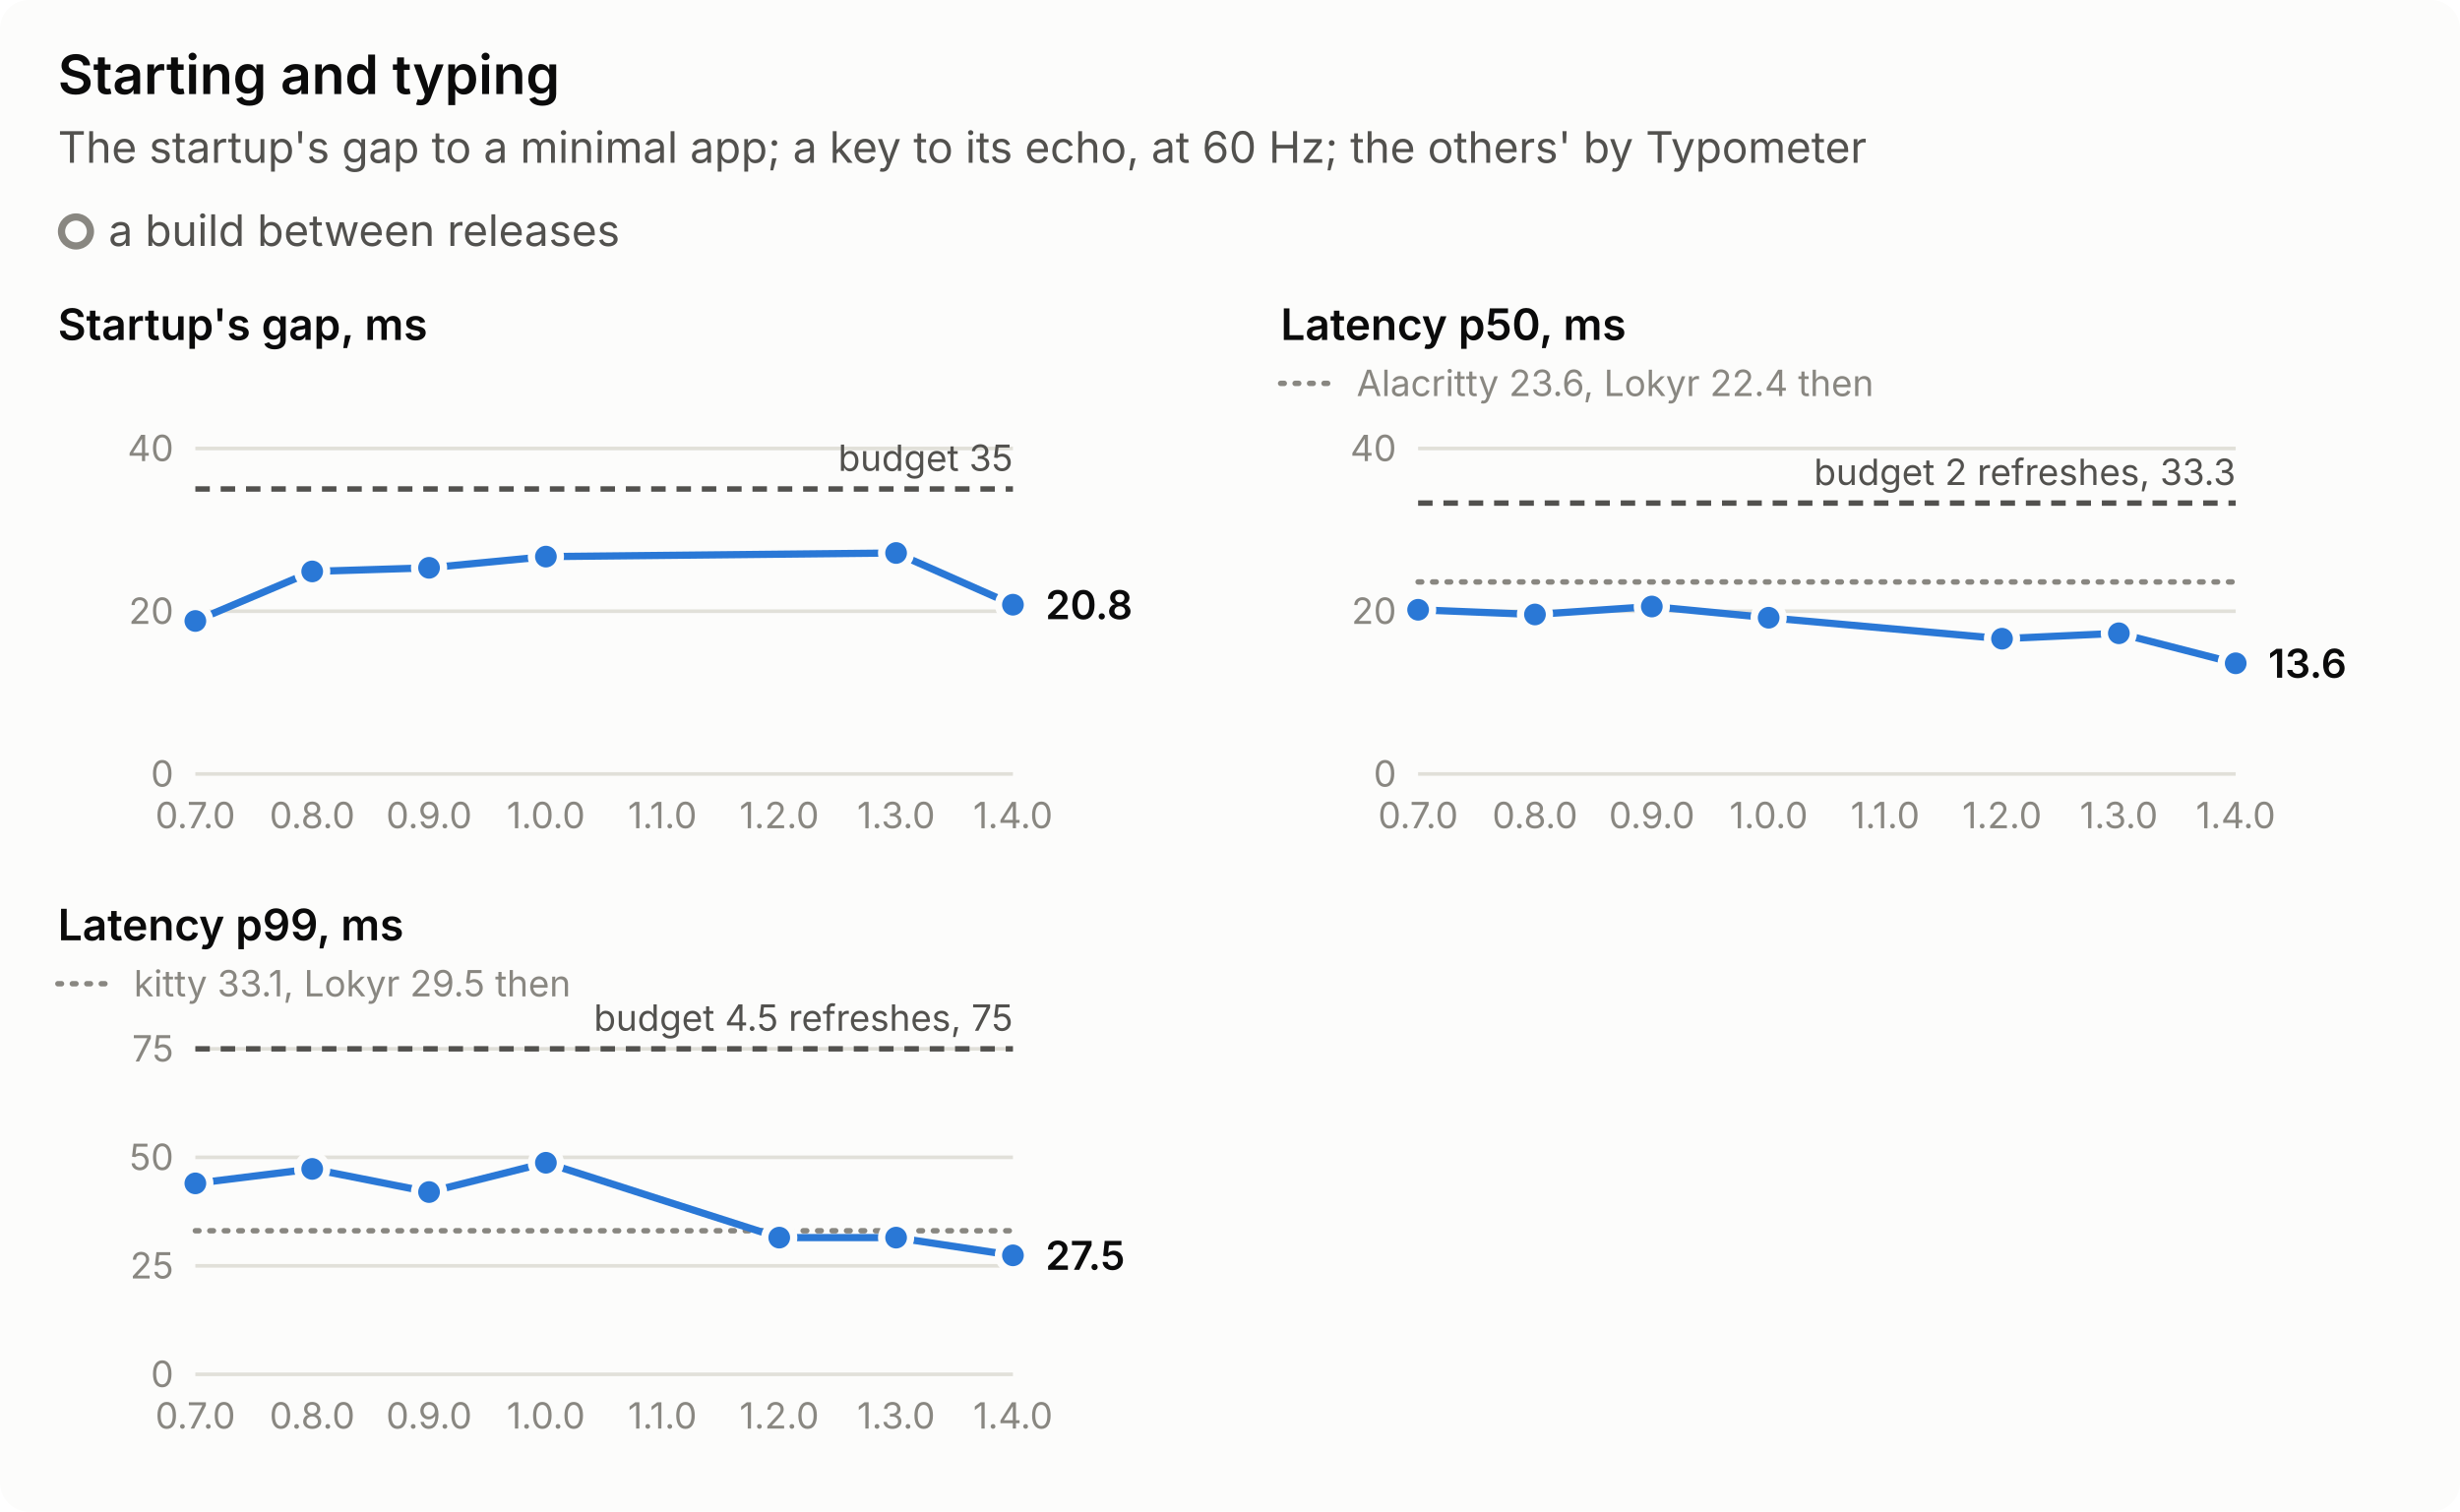
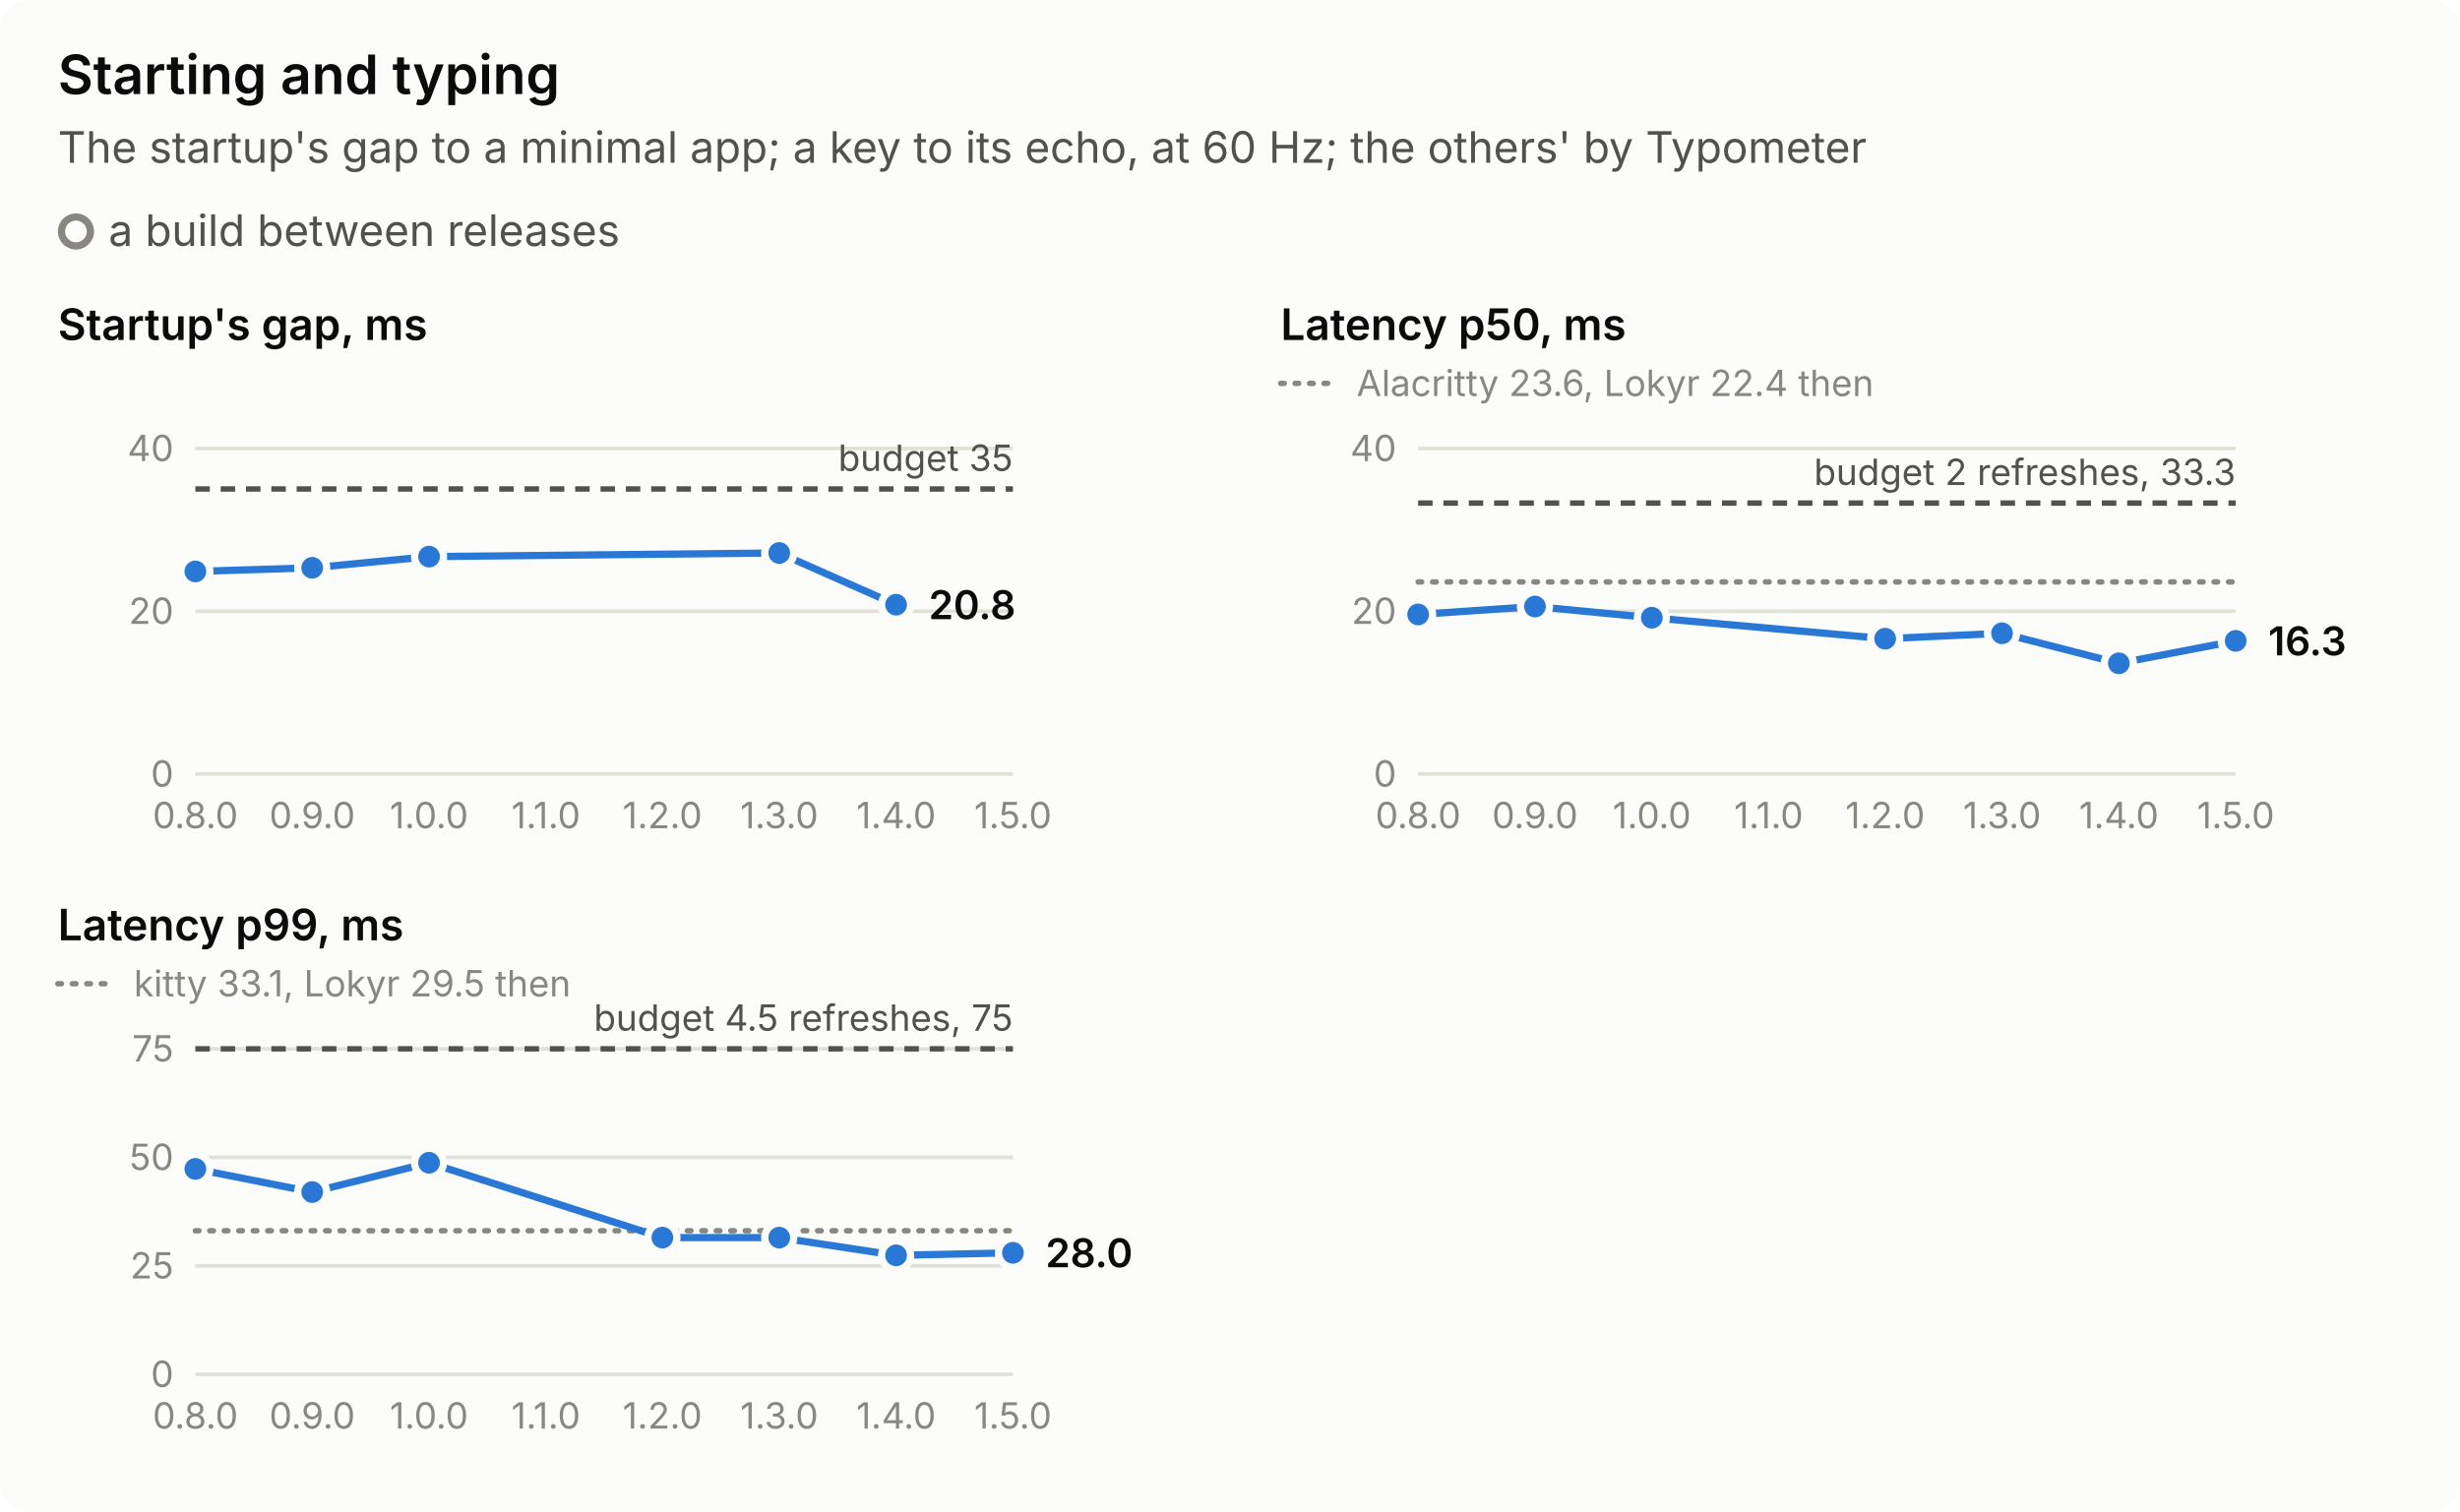
<svg xmlns="http://www.w3.org/2000/svg" class="chart" data-chart="trends" width="680" height="418" viewBox="0 0 680 418" role="img" aria-label="Starting and typing">
  <style>
  .chart .surface { fill: #fcfcfb; }
  .chart .primary { fill: #0b0b0b; }
  .chart .secondary { fill: #52514e; }
  .chart .muted { fill: #898781; }
  .chart .grid { stroke: #e1e0d9; }
  .chart .base { stroke: #c3c2b7; }
  .chart .accent { fill: #2a78d6; }
  .chart .context { fill: #898781; }
  .chart .accent-line { stroke: #2a78d6; }
  .chart .context-line { stroke: #898781; }
  .chart .second { fill: #eb6834; }
  .chart .second-line { stroke: #eb6834; }
  .chart .ring { stroke: #fcfcfb; }
  .chart .budget { stroke: #52514e; }
  .chart .column.on { fill: #2a78d6; fill-opacity: 0.08; }
  .chart text { font-family: system-ui, -apple-system, "Segoe UI", sans-serif; }
  .chart .tick { font-variant-numeric: tabular-nums; }
  .chart .column { fill: transparent; }
  .chart.hide-0 .s0, .chart.hide-1 .s1 { display: none; }
  .chart.hide-0 .legend-item[data-series="0"], .chart.hide-1 .legend-item[data-series="1"] { opacity: 0.4; }
  @media (prefers-color-scheme: dark) {
    .chart .surface { fill: #1a1a19; }
    .chart .primary { fill: #f0efec; }
    .chart .secondary { fill: #c3c2b7; }
    .chart .muted { fill: #898781; }
    .chart .grid { stroke: #2c2c2a; }
    .chart .base { stroke: #383835; }
    .chart .accent { fill: #3987e5; }
    .chart .context { fill: #6f6e69; }
    .chart .accent-line { stroke: #3987e5; }
    .chart .context-line { stroke: #6f6e69; }
    .chart .second { fill: #d95926; }
    .chart .second-line { stroke: #d95926; }
    .chart .ring { stroke: #1a1a19; }
    .chart .budget { stroke: #c3c2b7; }
    .chart .column.on { fill: #3987e5; fill-opacity: 0.16; }
  }
  .chart.dark .surface { fill: #1a1a19; }
  .chart.dark .primary { fill: #f0efec; }
  .chart.dark .secondary { fill: #c3c2b7; }
  .chart.dark .muted { fill: #898781; }
  .chart.dark .grid { stroke: #2c2c2a; }
  .chart.dark .base { stroke: #383835; }
  .chart.dark .accent { fill: #3987e5; }
  .chart.dark .context { fill: #6f6e69; }
  .chart.dark .accent-line { stroke: #3987e5; }
  .chart.dark .context-line { stroke: #6f6e69; }
  .chart.dark .second { fill: #d95926; }
  .chart.dark .second-line { stroke: #d95926; }
  .chart.dark .ring { stroke: #1a1a19; }
  .chart.dark .budget { stroke: #c3c2b7; }
  .chart.dark .column.on { fill: #3987e5; fill-opacity: 0.16; }
</style>
  <rect class="surface" width="680" height="418" rx="8" />
  <text class="primary" x="16" y="26" font-size="15" font-weight="600">Starting and typing</text>
  <text class="secondary" x="16" y="45" font-size="12">The startup's gap to a minimal app; a key to its echo, at 60 Hz; the others' by Typometer</text>
  <circle class="surface context-line" cx="21" cy="64" r="4" stroke-width="2" />
  <text class="secondary" x="30" y="68" font-size="12">a build between releases</text>
  <g class="panel" data-title="Startup's gap, ms" data-unit="ms" data-digits="1" data-budget="35" data-better="lower">
    <text class="primary" x="16.0" y="94" font-size="12" font-weight="600">Startup's gap, ms</text>
    <line class="grid" x1="54.0" y1="214.0" x2="280.0" y2="214.0" stroke-width="1" />
    <text class="muted tick" x="48.0" y="217.5" font-size="10" text-anchor="end">0</text>
    <line class="grid" x1="54.0" y1="169.0" x2="280.0" y2="169.0" stroke-width="1" />
    <text class="muted tick" x="48.0" y="172.5" font-size="10" text-anchor="end">20</text>
    <line class="grid" x1="54.0" y1="124.0" x2="280.0" y2="124.0" stroke-width="1" />
    <text class="muted tick" x="48.0" y="127.5" font-size="10" text-anchor="end">40</text>
-     <text class="muted" x="54.0" y="229.0" font-size="10" text-anchor="middle">0.7.0</text>
-     <text class="muted" x="86.3" y="229.0" font-size="10" text-anchor="middle">0.8.0</text>
-     <text class="muted" x="118.6" y="229.0" font-size="10" text-anchor="middle">0.9.0</text>
-     <text class="muted" x="150.9" y="229.0" font-size="10" text-anchor="middle">1.0.0</text>
-     <text class="muted" x="183.1" y="229.0" font-size="10" text-anchor="middle">1.1.0</text>
-     <text class="muted" x="215.4" y="229.0" font-size="10" text-anchor="middle">1.2.0</text>
-     <text class="muted" x="247.7" y="229.0" font-size="10" text-anchor="middle">1.3.0</text>
-     <text class="muted" x="280.0" y="229.0" font-size="10" text-anchor="middle">1.4.0</text>
-     <rect class="column" x="44.0" y="118.0" width="26.1" height="116" data-release="0.7.0" data-index="0" data-report="ab-F3-77.md" />
-     <rect class="column" x="70.1" y="118.0" width="32.3" height="116" data-release="0.8.0" data-index="1" data-report="ab-F4-25.md" />
-     <rect class="column" x="102.4" y="118.0" width="32.3" height="116" data-release="0.9.0" data-index="2" data-report="ab-F4-42.md" />
-     <rect class="column" x="134.7" y="118.0" width="32.3" height="116" data-release="1.0.0" data-index="3" data-report="ab-F3-85.md" />
-     <rect class="column" x="167.0" y="118.0" width="32.3" height="116" data-release="1.1.0" data-index="4" data-report="ab-F3b-20.md" />
-     <rect class="column" x="199.3" y="118.0" width="32.3" height="116" data-release="1.2.0" data-index="5" data-report="ab-F3b-29.md" />
-     <rect class="column" x="231.6" y="118.0" width="32.3" height="116" data-release="1.3.0" data-index="6" data-report="ab-F5a-17.md" />
-     <rect class="column" x="263.9" y="118.0" width="26.1" height="116" data-release="1.4.0" data-index="7" data-report="ab-F5a-78.md" />
+     <text class="muted" x="54.0" y="229.0" font-size="10" text-anchor="middle">0.8.0</text>
+     <text class="muted" x="86.3" y="229.0" font-size="10" text-anchor="middle">0.9.0</text>
+     <text class="muted" x="118.6" y="229.0" font-size="10" text-anchor="middle">1.0.0</text>
+     <text class="muted" x="150.9" y="229.0" font-size="10" text-anchor="middle">1.1.0</text>
+     <text class="muted" x="183.1" y="229.0" font-size="10" text-anchor="middle">1.2.0</text>
+     <text class="muted" x="215.4" y="229.0" font-size="10" text-anchor="middle">1.3.0</text>
+     <text class="muted" x="247.7" y="229.0" font-size="10" text-anchor="middle">1.4.0</text>
+     <text class="muted" x="280.0" y="229.0" font-size="10" text-anchor="middle">1.5.0</text>
+     <rect class="column" x="44.0" y="118.0" width="26.1" height="116" data-release="0.8.0" data-index="0" data-report="ab-F4-25.md" />
+     <rect class="column" x="70.1" y="118.0" width="32.3" height="116" data-release="0.9.0" data-index="1" data-report="ab-F4-42.md" />
+     <rect class="column" x="102.4" y="118.0" width="32.3" height="116" data-release="1.0.0" data-index="2" data-report="ab-F3-85.md" />
+     <rect class="column" x="134.7" y="118.0" width="32.3" height="116" data-release="1.1.0" data-index="3" data-report="ab-F3b-20.md" />
+     <rect class="column" x="167.0" y="118.0" width="32.3" height="116" data-release="1.2.0" data-index="4" data-report="ab-F3b-29.md" />
+     <rect class="column" x="199.3" y="118.0" width="32.3" height="116" data-release="1.3.0" data-index="5" data-report="ab-F5a-17.md" />
+     <rect class="column" x="231.6" y="118.0" width="32.3" height="116" data-release="1.4.0" data-index="6" data-report="ab-F5a-78.md" />
+     <rect class="column" x="263.9" y="118.0" width="26.1" height="116" data-release="1.5.0" data-index="7" data-report="ab-F5b-20.md" />
    <line class="budget" x1="54.0" y1="135.2" x2="280.0" y2="135.2" stroke-width="1.5" stroke-dasharray="4 3" />
    <text class="secondary" x="280.0" y="130.2" font-size="10" text-anchor="end">budget 35</text>
-     <line class="accent-line s0" x1="54.0" y1="171.7" x2="86.3" y2="158.0" stroke-width="2" stroke-linecap="round" />
-     <line class="accent-line s0" x1="86.3" y1="158.0" x2="118.6" y2="157.0" stroke-width="2" stroke-linecap="round" />
-     <line class="accent-line s0" x1="118.6" y1="157.0" x2="150.9" y2="153.9" stroke-width="2" stroke-linecap="round" />
-     <line class="accent-line s0" x1="150.9" y1="153.9" x2="247.7" y2="152.9" stroke-width="2" stroke-linecap="round" />
-     <line class="accent-line s0" x1="247.7" y1="152.9" x2="280.0" y2="167.2" stroke-width="2" stroke-linecap="round" />
-     <circle class="accent ring s0" cx="54.0" cy="171.7" r="4" stroke-width="2" data-release="0.7.0" data-series="0" data-value="18.8" />
-     <circle class="accent ring s0" cx="86.3" cy="158.0" r="4" stroke-width="2" data-release="0.8.0" data-series="0" data-value="24.9" />
-     <circle class="accent ring s0" cx="118.6" cy="157.0" r="4" stroke-width="2" data-release="0.9.0" data-series="0" data-value="25.35" />
-     <circle class="accent ring s0" cx="150.9" cy="153.9" r="4" stroke-width="2" data-release="1.0.0" data-series="0" data-value="26.72" />
-     <circle class="accent ring s0" cx="247.7" cy="152.9" r="4" stroke-width="2" data-release="1.3.0" data-series="0" data-value="27.15" />
-     <circle class="accent ring s0" cx="280.0" cy="167.2" r="4" stroke-width="2" data-release="1.4.0" data-series="0" data-value="20.8" />
-     <text class="primary tick s0" x="289.0" y="171.2" font-size="11" font-weight="600">20.8</text>
+     <line class="accent-line s0" x1="54.0" y1="158.0" x2="86.3" y2="157.0" stroke-width="2" stroke-linecap="round" />
+     <line class="accent-line s0" x1="86.3" y1="157.0" x2="118.6" y2="153.9" stroke-width="2" stroke-linecap="round" />
+     <line class="accent-line s0" x1="118.6" y1="153.9" x2="215.4" y2="152.9" stroke-width="2" stroke-linecap="round" />
+     <line class="accent-line s0" x1="215.4" y1="152.9" x2="247.7" y2="167.2" stroke-width="2" stroke-linecap="round" />
+     <circle class="accent ring s0" cx="54.0" cy="158.0" r="4" stroke-width="2" data-release="0.8.0" data-series="0" data-value="24.9" />
+     <circle class="accent ring s0" cx="86.3" cy="157.0" r="4" stroke-width="2" data-release="0.9.0" data-series="0" data-value="25.35" />
+     <circle class="accent ring s0" cx="118.6" cy="153.9" r="4" stroke-width="2" data-release="1.0.0" data-series="0" data-value="26.72" />
+     <circle class="accent ring s0" cx="215.4" cy="152.9" r="4" stroke-width="2" data-release="1.3.0" data-series="0" data-value="27.15" />
+     <circle class="accent ring s0" cx="247.7" cy="167.2" r="4" stroke-width="2" data-release="1.4.0" data-series="0" data-value="20.8" />
+     <text class="primary tick s0" x="256.7" y="171.2" font-size="11" font-weight="600">20.8</text>
  </g>
  <g class="panel" data-title="Latency p50, ms" data-unit="ms" data-digits="1" data-budget="33.3" data-better="lower">
    <text class="primary" x="354.0" y="94" font-size="12" font-weight="600">Latency p50, ms</text>
    <line class="grid" x1="392.0" y1="214.0" x2="618.0" y2="214.0" stroke-width="1" />
    <text class="muted tick" x="386.0" y="217.5" font-size="10" text-anchor="end">0</text>
    <line class="grid" x1="392.0" y1="169.0" x2="618.0" y2="169.0" stroke-width="1" />
    <text class="muted tick" x="386.0" y="172.5" font-size="10" text-anchor="end">20</text>
    <line class="grid" x1="392.0" y1="124.0" x2="618.0" y2="124.0" stroke-width="1" />
    <text class="muted tick" x="386.0" y="127.5" font-size="10" text-anchor="end">40</text>
-     <text class="muted" x="392.0" y="229.0" font-size="10" text-anchor="middle">0.7.0</text>
-     <text class="muted" x="424.3" y="229.0" font-size="10" text-anchor="middle">0.8.0</text>
-     <text class="muted" x="456.6" y="229.0" font-size="10" text-anchor="middle">0.9.0</text>
-     <text class="muted" x="488.9" y="229.0" font-size="10" text-anchor="middle">1.0.0</text>
-     <text class="muted" x="521.1" y="229.0" font-size="10" text-anchor="middle">1.1.0</text>
-     <text class="muted" x="553.4" y="229.0" font-size="10" text-anchor="middle">1.2.0</text>
-     <text class="muted" x="585.7" y="229.0" font-size="10" text-anchor="middle">1.3.0</text>
-     <text class="muted" x="618.0" y="229.0" font-size="10" text-anchor="middle">1.4.0</text>
-     <rect class="column" x="382.0" y="118.0" width="26.1" height="116" data-release="0.7.0" data-index="0" data-report="ab-F3-77.md" />
-     <rect class="column" x="408.1" y="118.0" width="32.3" height="116" data-release="0.8.0" data-index="1" data-report="ab-F4-25.md" />
-     <rect class="column" x="440.4" y="118.0" width="32.3" height="116" data-release="0.9.0" data-index="2" data-report="ab-F4-42.md" />
-     <rect class="column" x="472.7" y="118.0" width="32.3" height="116" data-release="1.0.0" data-index="3" data-report="ab-F3-85.md" />
-     <rect class="column" x="505.0" y="118.0" width="32.3" height="116" data-release="1.1.0" data-index="4" data-report="ab-F3b-20.md" />
-     <rect class="column" x="537.3" y="118.0" width="32.3" height="116" data-release="1.2.0" data-index="5" data-report="ab-F3b-29.md" />
-     <rect class="column" x="569.6" y="118.0" width="32.3" height="116" data-release="1.3.0" data-index="6" data-report="ab-F5a-17.md" />
-     <rect class="column" x="601.9" y="118.0" width="26.1" height="116" data-release="1.4.0" data-index="7" data-report="ab-F5a-78.md" />
+     <text class="muted" x="392.0" y="229.0" font-size="10" text-anchor="middle">0.8.0</text>
+     <text class="muted" x="424.3" y="229.0" font-size="10" text-anchor="middle">0.9.0</text>
+     <text class="muted" x="456.6" y="229.0" font-size="10" text-anchor="middle">1.0.0</text>
+     <text class="muted" x="488.9" y="229.0" font-size="10" text-anchor="middle">1.1.0</text>
+     <text class="muted" x="521.1" y="229.0" font-size="10" text-anchor="middle">1.2.0</text>
+     <text class="muted" x="553.4" y="229.0" font-size="10" text-anchor="middle">1.3.0</text>
+     <text class="muted" x="585.7" y="229.0" font-size="10" text-anchor="middle">1.4.0</text>
+     <text class="muted" x="618.0" y="229.0" font-size="10" text-anchor="middle">1.5.0</text>
+     <rect class="column" x="382.0" y="118.0" width="26.1" height="116" data-release="0.8.0" data-index="0" data-report="ab-F4-25.md" />
+     <rect class="column" x="408.1" y="118.0" width="32.3" height="116" data-release="0.9.0" data-index="1" data-report="ab-F4-42.md" />
+     <rect class="column" x="440.4" y="118.0" width="32.3" height="116" data-release="1.0.0" data-index="2" data-report="ab-F3-85.md" />
+     <rect class="column" x="472.7" y="118.0" width="32.3" height="116" data-release="1.1.0" data-index="3" data-report="ab-F3b-20.md" />
+     <rect class="column" x="505.0" y="118.0" width="32.3" height="116" data-release="1.2.0" data-index="4" data-report="ab-F3b-29.md" />
+     <rect class="column" x="537.3" y="118.0" width="32.3" height="116" data-release="1.3.0" data-index="5" data-report="ab-F5a-17.md" />
+     <rect class="column" x="569.6" y="118.0" width="32.3" height="116" data-release="1.4.0" data-index="6" data-report="ab-F5a-78.md" />
+     <rect class="column" x="601.9" y="118.0" width="26.1" height="116" data-release="1.5.0" data-index="7" data-report="ab-F5b-20.md" />
    <line class="budget" x1="392.0" y1="139.1" x2="618.0" y2="139.1" stroke-width="1.5" stroke-dasharray="4 3" />
    <text class="secondary" x="618.0" y="134.1" font-size="10" text-anchor="end">budget 2 refreshes, 33.3</text>
    <line class="context-line s0" x1="392.0" y1="160.9" x2="618.0" y2="160.9" stroke-width="1.5" stroke-dasharray="1 3" stroke-linecap="round" />
    <line class="context-line" x1="354.0" y1="106.0" x2="369.0" y2="106.0" stroke-width="1.5" stroke-dasharray="1 3" stroke-linecap="round" />
    <text class="muted" x="375.0" y="109.5" font-size="10">Alacritty 23.6, Lokyr 22.4 then</text>
-     <line class="accent-line s0" x1="392.0" y1="168.6" x2="424.3" y2="169.9" stroke-width="2" stroke-linecap="round" />
-     <line class="accent-line s0" x1="424.3" y1="169.9" x2="456.6" y2="167.7" stroke-width="2" stroke-linecap="round" />
-     <line class="accent-line s0" x1="456.6" y1="167.7" x2="488.9" y2="170.8" stroke-width="2" stroke-linecap="round" />
-     <line class="accent-line s0" x1="488.9" y1="170.8" x2="553.4" y2="176.6" stroke-width="2" stroke-linecap="round" />
-     <line class="accent-line s0" x1="553.4" y1="176.6" x2="585.7" y2="175.1" stroke-width="2" stroke-linecap="round" />
-     <line class="accent-line s0" x1="585.7" y1="175.1" x2="618.0" y2="183.4" stroke-width="2" stroke-linecap="round" />
-     <circle class="accent ring s0" cx="392.0" cy="168.6" r="4" stroke-width="2" data-release="0.7.0" data-series="0" data-value="20.18" />
-     <circle class="accent ring s0" cx="424.3" cy="169.9" r="4" stroke-width="2" data-release="0.8.0" data-series="0" data-value="19.6" />
-     <circle class="accent ring s0" cx="456.6" cy="167.7" r="4" stroke-width="2" data-release="0.9.0" data-series="0" data-value="20.58" />
-     <circle class="accent ring s0" cx="488.9" cy="170.8" r="4" stroke-width="2" data-release="1.0.0" data-series="0" data-value="19.22" />
-     <circle class="accent ring s0" cx="553.4" cy="176.6" r="4" stroke-width="2" data-release="1.2.0" data-series="0" data-value="16.61" />
-     <circle class="accent ring s0" cx="585.7" cy="175.1" r="4" stroke-width="2" data-release="1.3.0" data-series="0" data-value="17.276" />
-     <circle class="accent ring s0" cx="618.0" cy="183.4" r="4" stroke-width="2" data-release="1.4.0" data-series="0" data-value="13.59" />
-     <text class="primary tick s0" x="627.0" y="187.4" font-size="11" font-weight="600">13.6</text>
+     <line class="accent-line s0" x1="392.0" y1="169.9" x2="424.3" y2="167.7" stroke-width="2" stroke-linecap="round" />
+     <line class="accent-line s0" x1="424.3" y1="167.7" x2="456.6" y2="170.8" stroke-width="2" stroke-linecap="round" />
+     <line class="accent-line s0" x1="456.6" y1="170.8" x2="521.1" y2="176.6" stroke-width="2" stroke-linecap="round" />
+     <line class="accent-line s0" x1="521.1" y1="176.6" x2="553.4" y2="175.1" stroke-width="2" stroke-linecap="round" />
+     <line class="accent-line s0" x1="553.4" y1="175.1" x2="585.7" y2="183.4" stroke-width="2" stroke-linecap="round" />
+     <line class="accent-line s0" x1="585.7" y1="183.4" x2="618.0" y2="177.2" stroke-width="2" stroke-linecap="round" />
+     <circle class="accent ring s0" cx="392.0" cy="169.9" r="4" stroke-width="2" data-release="0.8.0" data-series="0" data-value="19.6" />
+     <circle class="accent ring s0" cx="424.3" cy="167.7" r="4" stroke-width="2" data-release="0.9.0" data-series="0" data-value="20.58" />
+     <circle class="accent ring s0" cx="456.6" cy="170.8" r="4" stroke-width="2" data-release="1.0.0" data-series="0" data-value="19.22" />
+     <circle class="accent ring s0" cx="521.1" cy="176.6" r="4" stroke-width="2" data-release="1.2.0" data-series="0" data-value="16.61" />
+     <circle class="accent ring s0" cx="553.4" cy="175.1" r="4" stroke-width="2" data-release="1.3.0" data-series="0" data-value="17.276" />
+     <circle class="accent ring s0" cx="585.7" cy="183.4" r="4" stroke-width="2" data-release="1.4.0" data-series="0" data-value="13.59" />
+     <circle class="accent ring s0" cx="618.0" cy="177.2" r="4" stroke-width="2" data-release="1.5.0" data-series="0" data-value="16.339" />
+     <text class="primary tick s0" x="627.0" y="181.2" font-size="11" font-weight="600">16.3</text>
  </g>
  <g class="panel" data-title="Latency p99, ms" data-unit="ms" data-digits="1" data-budget="75" data-better="lower">
    <text class="primary" x="16.0" y="260" font-size="12" font-weight="600">Latency p99, ms</text>
    <line class="grid" x1="54.0" y1="380.0" x2="280.0" y2="380.0" stroke-width="1" />
    <text class="muted tick" x="48.0" y="383.5" font-size="10" text-anchor="end">0</text>
    <line class="grid" x1="54.0" y1="350.0" x2="280.0" y2="350.0" stroke-width="1" />
    <text class="muted tick" x="48.0" y="353.5" font-size="10" text-anchor="end">25</text>
    <line class="grid" x1="54.0" y1="320.0" x2="280.0" y2="320.0" stroke-width="1" />
    <text class="muted tick" x="48.0" y="323.5" font-size="10" text-anchor="end">50</text>
    <line class="grid" x1="54.0" y1="290.0" x2="280.0" y2="290.0" stroke-width="1" />
    <text class="muted tick" x="48.0" y="293.5" font-size="10" text-anchor="end">75</text>
-     <text class="muted" x="54.0" y="395.0" font-size="10" text-anchor="middle">0.7.0</text>
-     <text class="muted" x="86.3" y="395.0" font-size="10" text-anchor="middle">0.8.0</text>
-     <text class="muted" x="118.6" y="395.0" font-size="10" text-anchor="middle">0.9.0</text>
-     <text class="muted" x="150.9" y="395.0" font-size="10" text-anchor="middle">1.0.0</text>
-     <text class="muted" x="183.1" y="395.0" font-size="10" text-anchor="middle">1.1.0</text>
-     <text class="muted" x="215.4" y="395.0" font-size="10" text-anchor="middle">1.2.0</text>
-     <text class="muted" x="247.7" y="395.0" font-size="10" text-anchor="middle">1.3.0</text>
-     <text class="muted" x="280.0" y="395.0" font-size="10" text-anchor="middle">1.4.0</text>
-     <rect class="column" x="44.0" y="284.0" width="26.1" height="116" data-release="0.7.0" data-index="0" data-report="ab-F3-77.md" />
-     <rect class="column" x="70.1" y="284.0" width="32.3" height="116" data-release="0.8.0" data-index="1" data-report="ab-F4-25.md" />
-     <rect class="column" x="102.4" y="284.0" width="32.3" height="116" data-release="0.9.0" data-index="2" data-report="ab-F4-42.md" />
-     <rect class="column" x="134.7" y="284.0" width="32.3" height="116" data-release="1.0.0" data-index="3" data-report="ab-F3-85.md" />
-     <rect class="column" x="167.0" y="284.0" width="32.3" height="116" data-release="1.1.0" data-index="4" data-report="ab-F3b-20.md" />
-     <rect class="column" x="199.3" y="284.0" width="32.3" height="116" data-release="1.2.0" data-index="5" data-report="ab-F3b-29.md" />
-     <rect class="column" x="231.6" y="284.0" width="32.3" height="116" data-release="1.3.0" data-index="6" data-report="ab-F5a-17.md" />
-     <rect class="column" x="263.9" y="284.0" width="26.1" height="116" data-release="1.4.0" data-index="7" data-report="ab-F5a-78.md" />
+     <text class="muted" x="54.0" y="395.0" font-size="10" text-anchor="middle">0.8.0</text>
+     <text class="muted" x="86.3" y="395.0" font-size="10" text-anchor="middle">0.9.0</text>
+     <text class="muted" x="118.6" y="395.0" font-size="10" text-anchor="middle">1.0.0</text>
+     <text class="muted" x="150.9" y="395.0" font-size="10" text-anchor="middle">1.1.0</text>
+     <text class="muted" x="183.1" y="395.0" font-size="10" text-anchor="middle">1.2.0</text>
+     <text class="muted" x="215.4" y="395.0" font-size="10" text-anchor="middle">1.3.0</text>
+     <text class="muted" x="247.7" y="395.0" font-size="10" text-anchor="middle">1.4.0</text>
+     <text class="muted" x="280.0" y="395.0" font-size="10" text-anchor="middle">1.5.0</text>
+     <rect class="column" x="44.0" y="284.0" width="26.1" height="116" data-release="0.8.0" data-index="0" data-report="ab-F4-25.md" />
+     <rect class="column" x="70.1" y="284.0" width="32.3" height="116" data-release="0.9.0" data-index="1" data-report="ab-F4-42.md" />
+     <rect class="column" x="102.4" y="284.0" width="32.3" height="116" data-release="1.0.0" data-index="2" data-report="ab-F3-85.md" />
+     <rect class="column" x="134.7" y="284.0" width="32.3" height="116" data-release="1.1.0" data-index="3" data-report="ab-F3b-20.md" />
+     <rect class="column" x="167.0" y="284.0" width="32.3" height="116" data-release="1.2.0" data-index="4" data-report="ab-F3b-29.md" />
+     <rect class="column" x="199.3" y="284.0" width="32.3" height="116" data-release="1.3.0" data-index="5" data-report="ab-F5a-17.md" />
+     <rect class="column" x="231.6" y="284.0" width="32.3" height="116" data-release="1.4.0" data-index="6" data-report="ab-F5a-78.md" />
+     <rect class="column" x="263.9" y="284.0" width="26.1" height="116" data-release="1.5.0" data-index="7" data-report="ab-F5b-20.md" />
    <line class="budget" x1="54.0" y1="290.0" x2="280.0" y2="290.0" stroke-width="1.5" stroke-dasharray="4 3" />
    <text class="secondary" x="280.0" y="285.0" font-size="10" text-anchor="end">budget 4.5 refreshes, 75</text>
    <line class="context-line s0" x1="54.0" y1="340.3" x2="280.0" y2="340.3" stroke-width="1.5" stroke-dasharray="1 3" stroke-linecap="round" />
    <line class="context-line" x1="16.0" y1="272.0" x2="31.0" y2="272.0" stroke-width="1.5" stroke-dasharray="1 3" stroke-linecap="round" />
    <text class="muted" x="37.0" y="275.5" font-size="10">kitty 33.1, Lokyr 29.5 then</text>
-     <line class="accent-line s0" x1="54.0" y1="327.2" x2="86.3" y2="323.2" stroke-width="2" stroke-linecap="round" />
-     <line class="accent-line s0" x1="86.3" y1="323.2" x2="118.6" y2="329.6" stroke-width="2" stroke-linecap="round" />
-     <line class="accent-line s0" x1="118.6" y1="329.6" x2="150.9" y2="321.5" stroke-width="2" stroke-linecap="round" />
-     <line class="accent-line s0" x1="150.9" y1="321.5" x2="215.4" y2="342.2" stroke-width="2" stroke-linecap="round" />
-     <line class="accent-line s0" x1="215.4" y1="342.2" x2="247.7" y2="342.2" stroke-width="2" stroke-linecap="round" />
-     <line class="accent-line s0" x1="247.7" y1="342.2" x2="280.0" y2="347.1" stroke-width="2" stroke-linecap="round" />
-     <circle class="accent ring s0" cx="54.0" cy="327.2" r="4" stroke-width="2" data-release="0.7.0" data-series="0" data-value="44.04" />
-     <circle class="accent ring s0" cx="86.3" cy="323.2" r="4" stroke-width="2" data-release="0.8.0" data-series="0" data-value="47.3" />
-     <circle class="accent ring s0" cx="118.6" cy="329.6" r="4" stroke-width="2" data-release="0.9.0" data-series="0" data-value="42.04" />
-     <circle class="accent ring s0" cx="150.9" cy="321.5" r="4" stroke-width="2" data-release="1.0.0" data-series="0" data-value="48.73" />
-     <circle class="accent ring s0" cx="215.4" cy="342.2" r="4" stroke-width="2" data-release="1.2.0" data-series="0" data-value="31.47" />
-     <circle class="accent ring s0" cx="247.7" cy="342.2" r="4" stroke-width="2" data-release="1.3.0" data-series="0" data-value="31.485" />
-     <circle class="accent ring s0" cx="280.0" cy="347.1" r="4" stroke-width="2" data-release="1.4.0" data-series="0" data-value="27.45" />
-     <text class="primary tick s0" x="289.0" y="351.1" font-size="11" font-weight="600">27.5</text>
+     <line class="accent-line s0" x1="54.0" y1="323.2" x2="86.3" y2="329.6" stroke-width="2" stroke-linecap="round" />
+     <line class="accent-line s0" x1="86.3" y1="329.6" x2="118.6" y2="321.5" stroke-width="2" stroke-linecap="round" />
+     <line class="accent-line s0" x1="118.6" y1="321.5" x2="183.1" y2="342.2" stroke-width="2" stroke-linecap="round" />
+     <line class="accent-line s0" x1="183.1" y1="342.2" x2="215.4" y2="342.2" stroke-width="2" stroke-linecap="round" />
+     <line class="accent-line s0" x1="215.4" y1="342.2" x2="247.7" y2="347.1" stroke-width="2" stroke-linecap="round" />
+     <line class="accent-line s0" x1="247.7" y1="347.1" x2="280.0" y2="346.4" stroke-width="2" stroke-linecap="round" />
+     <circle class="accent ring s0" cx="54.0" cy="323.2" r="4" stroke-width="2" data-release="0.8.0" data-series="0" data-value="47.3" />
+     <circle class="accent ring s0" cx="86.3" cy="329.6" r="4" stroke-width="2" data-release="0.9.0" data-series="0" data-value="42.04" />
+     <circle class="accent ring s0" cx="118.6" cy="321.5" r="4" stroke-width="2" data-release="1.0.0" data-series="0" data-value="48.73" />
+     <circle class="accent ring s0" cx="183.1" cy="342.2" r="4" stroke-width="2" data-release="1.2.0" data-series="0" data-value="31.47" />
+     <circle class="accent ring s0" cx="215.4" cy="342.2" r="4" stroke-width="2" data-release="1.3.0" data-series="0" data-value="31.485" />
+     <circle class="accent ring s0" cx="247.7" cy="347.1" r="4" stroke-width="2" data-release="1.4.0" data-series="0" data-value="27.45" />
+     <circle class="accent ring s0" cx="280.0" cy="346.4" r="4" stroke-width="2" data-release="1.5.0" data-series="0" data-value="27.969" />
+     <text class="primary tick s0" x="289.0" y="350.4" font-size="11" font-weight="600">28.0</text>
  </g>
</svg>
